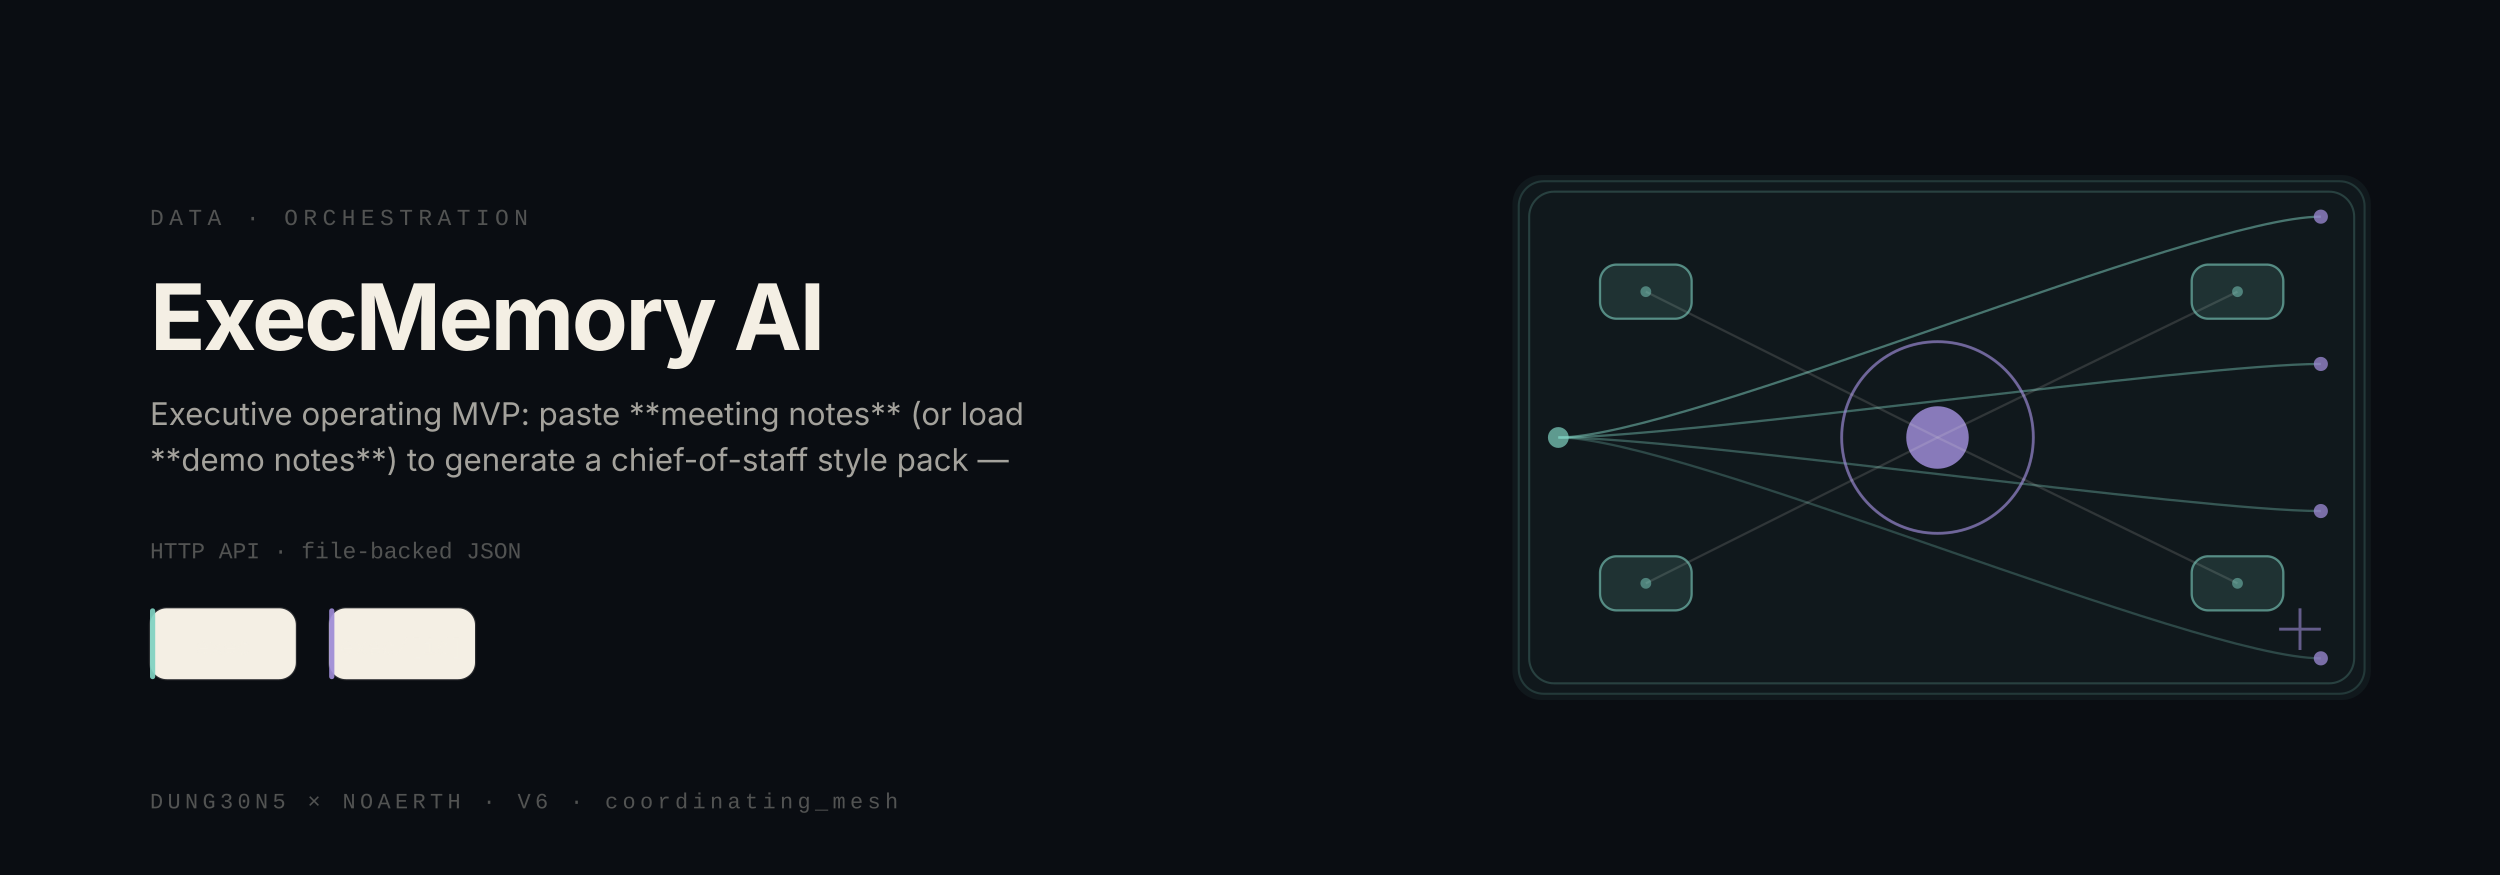
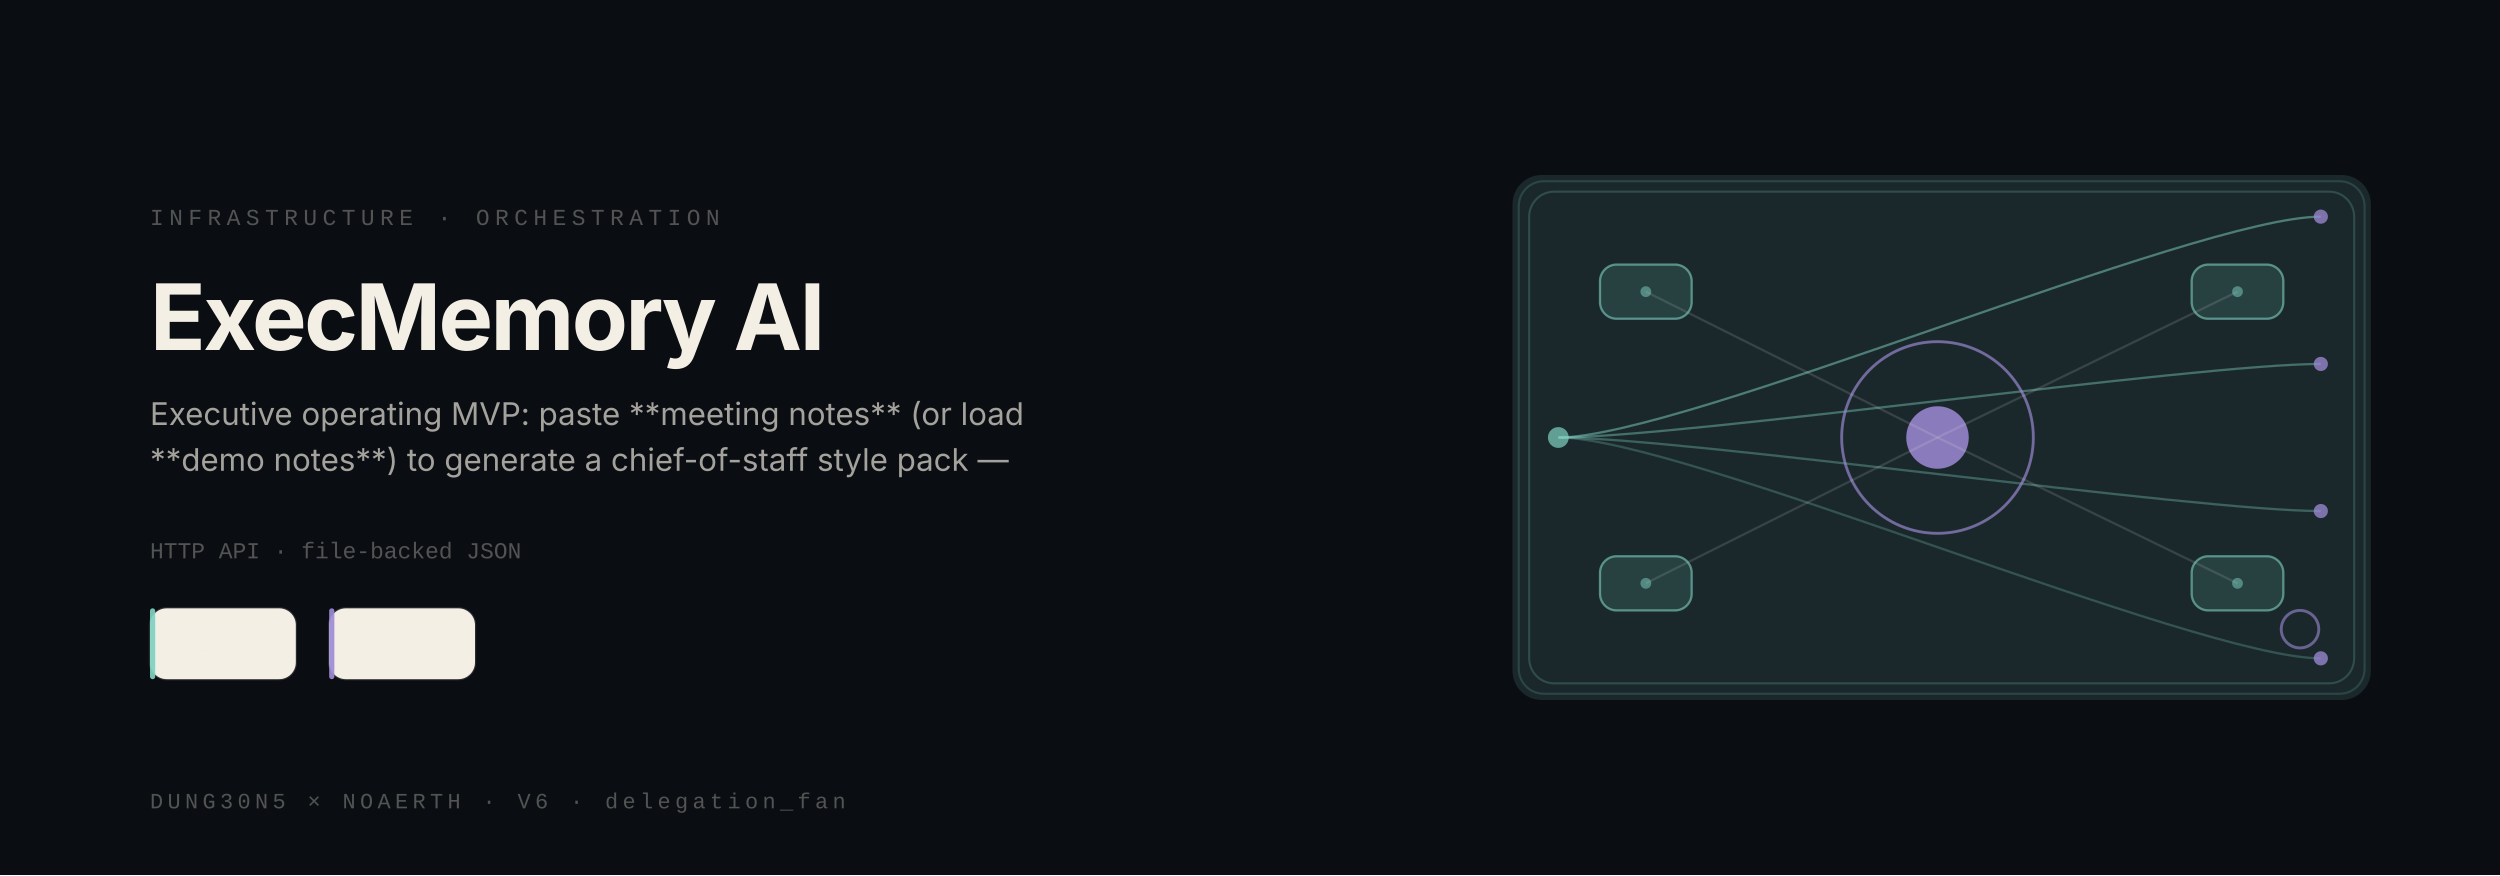
<svg xmlns="http://www.w3.org/2000/svg" viewBox="0 0 1200 420" width="1200" height="420" role="img" aria-label="ExecMemory AI: nodes advertise, a coordinator selects, work converges">
  <rect width="1200" height="420" fill="#0a0d12" />
-   <text x="72" y="108" font-family="ui-monospace, SFMono-Regular, Menlo, Monaco, Consolas, 'Liberation Mono', monospace" font-size="11" letter-spacing="2.6" fill="#f4efe44f">DATA · ORCHESTRATION</text>
+   <text x="72" y="108" font-family="ui-monospace, SFMono-Regular, Menlo, Monaco, Consolas, 'Liberation Mono', monospace" font-size="11" letter-spacing="2.6" fill="#f4efe44f">INFRASTRUCTURE · ORCHESTRATION</text>
  <text x="72" y="168" font-family="-apple-system, BlinkMacSystemFont, 'Segoe UI', Inter, Helvetica, Arial, sans-serif" font-size="44" font-weight="660" letter-spacing="-1.2" fill="#f4efe4">ExecMemory AI</text>
  <text x="72" y="204" font-family="-apple-system, BlinkMacSystemFont, 'Segoe UI', Inter, Helvetica, Arial, sans-serif" font-size="15" fill="#f4efe4a8">Executive operating MVP: paste **meeting notes** (or load</text>
  <text x="72" y="226" font-family="-apple-system, BlinkMacSystemFont, 'Segoe UI', Inter, Helvetica, Arial, sans-serif" font-size="15" fill="#f4efe4a8">**demo notes**) to generate a chief-of-staff style pack —</text>
  <text x="72" y="268" font-family="ui-monospace, SFMono-Regular, Menlo, Monaco, Consolas, 'Liberation Mono', monospace" font-size="11" fill="#f4efe44f">HTTP API · file-backed JSON</text>
  <rect x="72.0" y="292.0" width="70.0" height="34.0" rx="8" fill="#f4efe4" stroke="#f4efe424" stroke-width="1.1" />
  <rect x="72.0" y="292.0" width="2.5" height="34.0" rx="1.2" fill="#7fd1c1" opacity="0.92" />
  <text x="107.0" y="314" font-family="ui-monospace, SFMono-Regular, Menlo, Monaco, Consolas, 'Liberation Mono', monospace" font-size="11" fill="#f4efe4" fill-opacity="0.82" text-anchor="middle">exec</text>
  <rect x="158.0" y="292.0" width="70.0" height="34.0" rx="8" fill="#f4efe4" stroke="#f4efe424" stroke-width="1.1" />
  <rect x="158.0" y="292.0" width="2.5" height="34.0" rx="1.2" fill="#9d8bd6" opacity="0.92" />
  <text x="193.0" y="314" font-family="ui-monospace, SFMono-Regular, Menlo, Monaco, Consolas, 'Liberation Mono', monospace" font-size="11" fill="#f4efe4" fill-opacity="0.82" text-anchor="middle">exec/[id]</text>
-   <rect x="726.0" y="84.0" width="412.0" height="252.0" rx="14" fill="#7fd1c1" fill-opacity="0.06" />
+   <rect x="726.0" y="84.0" width="412.0" height="252.0" rx="14" fill="#7fd1c1" fill-opacity="0.14" />
  <rect x="729.0" y="87.0" width="406.0" height="246.0" rx="12" fill="none" stroke="#7fd1c1" stroke-width="1" stroke-opacity="0.18" />
  <circle cx="748.0" cy="210.0" r="5" fill="#7fd1c1" opacity="0.7" />
  <path d="M748.0 210.0 C808.0 210.0 1054.0 104.0 1114.0 104.0" fill="none" stroke="#7fd1c1" stroke-width="1.1" opacity="0.50" />
  <circle cx="1114.0" cy="104.0" r="3.4" fill="#9d8bd6" opacity="0.75" />
  <path d="M748.0 210.0 C808.0 210.0 1054.0 174.7 1114.0 174.7" fill="none" stroke="#7fd1c1" stroke-width="1.1" opacity="0.42" />
  <circle cx="1114.0" cy="174.7" r="3.4" fill="#9d8bd6" opacity="0.75" />
  <path d="M748.0 210.0 C808.0 210.0 1054.0 245.3 1114.0 245.3" fill="none" stroke="#7fd1c1" stroke-width="1.1" opacity="0.34" />
  <circle cx="1114.0" cy="245.3" r="3.4" fill="#9d8bd6" opacity="0.75" />
  <path d="M748.0 210.0 C808.0 210.0 1054.0 316.0 1114.0 316.0" fill="none" stroke="#7fd1c1" stroke-width="1.1" opacity="0.26" />
  <circle cx="1114.0" cy="316.0" r="3.4" fill="#9d8bd6" opacity="0.75" />
  <rect x="734.0" y="92.0" width="396.0" height="236.0" rx="12" fill="none" stroke="#7fd1c1" stroke-width="1" stroke-opacity="0.22" />
-   <path d="M1094.0 302.0 h20 M1104.0 292.0 v20" stroke="#9d8bd6" stroke-width="1.4" opacity="0.6" />
+   <circle cx="1104.0" cy="302.0" r="9" fill="none" stroke="#9d8bd6" stroke-width="1.4" opacity="0.6" />
  <circle cx="930" cy="210" r="46" fill="none" stroke="#9d8bd6" stroke-width="1.4" opacity="0.55" />
  <circle cx="930" cy="210" r="15" fill="#9d8bd6" opacity="0.85" />
  <circle cx="930.0" cy="210.0" r="46.0" fill="none" stroke="#9d8bd6" stroke-width="1.1" opacity="0.28" />
  <line x1="790" y1="140" x2="930" y2="210" stroke="#f4efe424" stroke-width="1.1" />
  <circle cx="790.0" cy="140.0" r="2.6" fill="#7fd1c1" opacity="0.5" />
  <rect x="768" y="127" width="44" height="26" rx="8" fill="#7fd1c1" fill-opacity="0.14" stroke="#7fd1c1" stroke-width="1.1" stroke-opacity="0.6" opacity="1" />
  <line x1="1074" y1="140" x2="930" y2="210" stroke="#f4efe424" stroke-width="1.1" />
  <circle cx="1074.0" cy="140.0" r="2.6" fill="#7fd1c1" opacity="0.5" />
  <rect x="1052" y="127" width="44" height="26" rx="8" fill="#7fd1c1" fill-opacity="0.14" stroke="#7fd1c1" stroke-width="1.1" stroke-opacity="0.6" opacity="1" />
  <line x1="790" y1="280" x2="930" y2="210" stroke="#f4efe424" stroke-width="1.1" />
  <circle cx="790.0" cy="280.0" r="2.6" fill="#7fd1c1" opacity="0.5" />
  <rect x="768" y="267" width="44" height="26" rx="8" fill="#7fd1c1" fill-opacity="0.14" stroke="#7fd1c1" stroke-width="1.1" stroke-opacity="0.6" opacity="1" />
  <line x1="1074" y1="280" x2="930" y2="210" stroke="#f4efe424" stroke-width="1.1" />
  <circle cx="1074.0" cy="280.0" r="2.6" fill="#7fd1c1" opacity="0.5" />
  <rect x="1052" y="267" width="44" height="26" rx="8" fill="#7fd1c1" fill-opacity="0.14" stroke="#7fd1c1" stroke-width="1.1" stroke-opacity="0.6" opacity="1" />
-   <text x="72" y="388" font-family="ui-monospace, SFMono-Regular, Menlo, Monaco, Consolas, 'Liberation Mono', monospace" font-size="10.5" letter-spacing="2.1" fill="#f4efe44f">DUNG30N5 × NOAERTH · V6 · coordinating_mesh</text>
+   <text x="72" y="388" font-family="ui-monospace, SFMono-Regular, Menlo, Monaco, Consolas, 'Liberation Mono', monospace" font-size="10.5" letter-spacing="2.1" fill="#f4efe44f">DUNG30N5 × NOAERTH · V6 · delegation_fan</text>
</svg>
